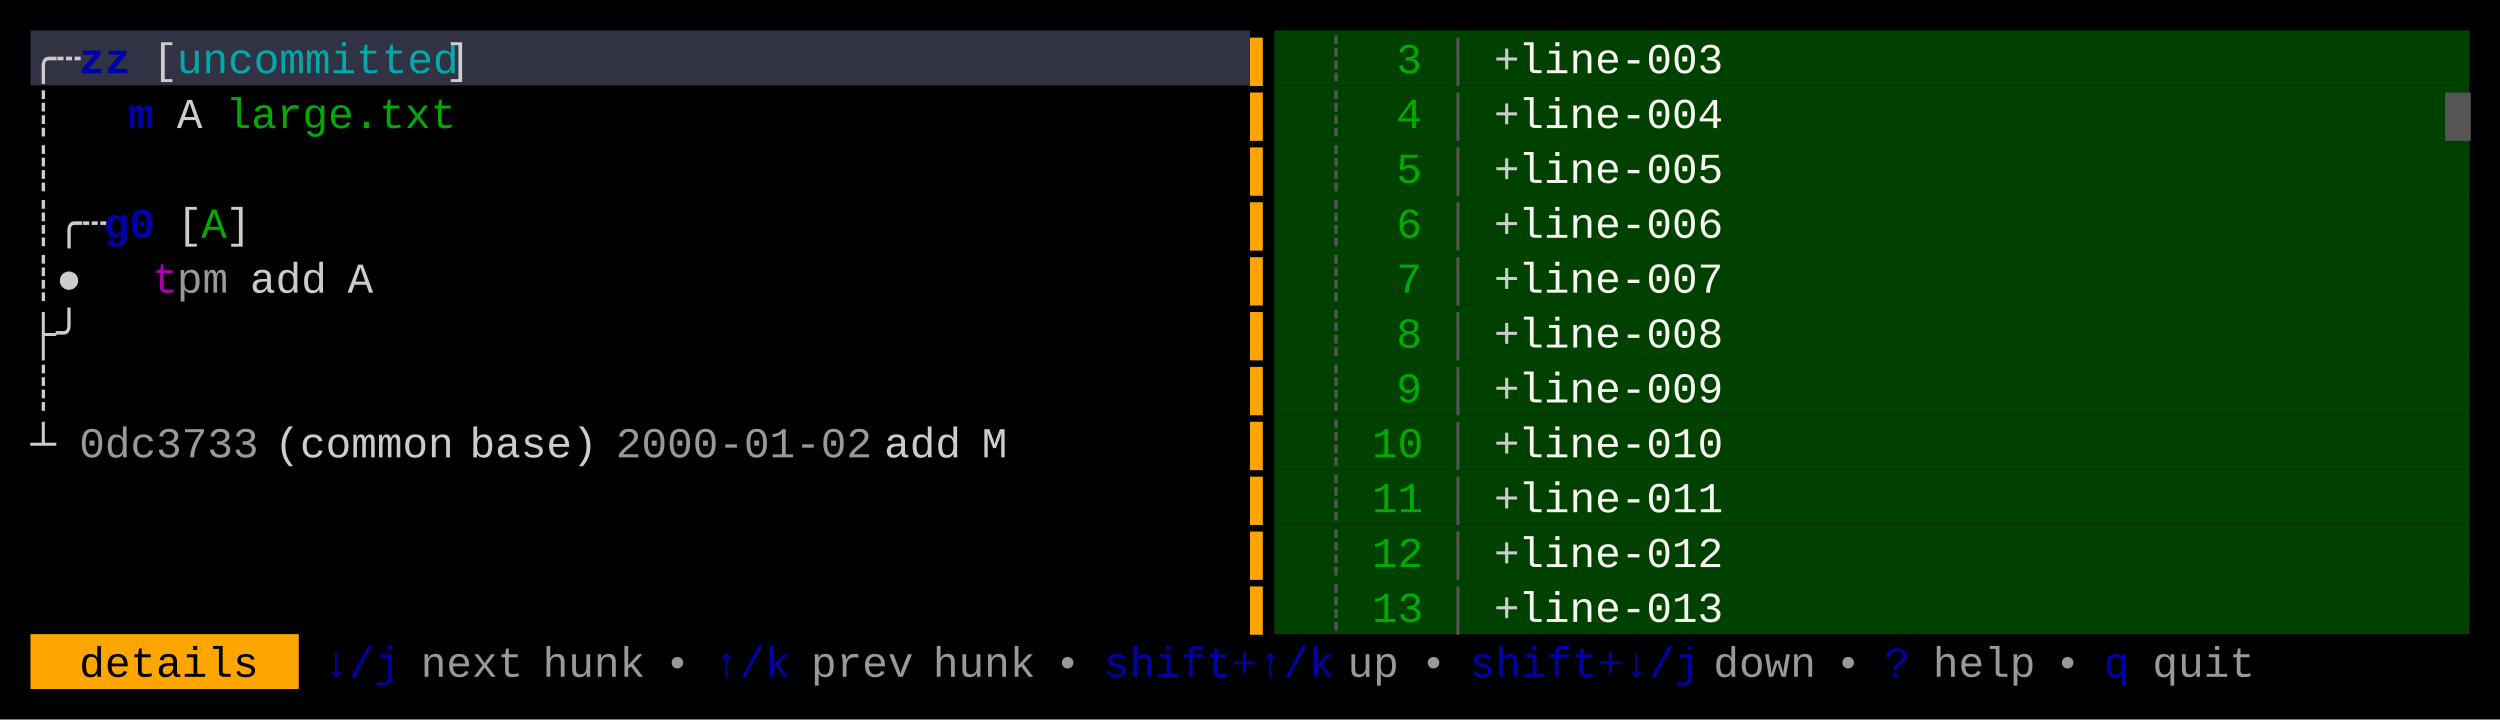
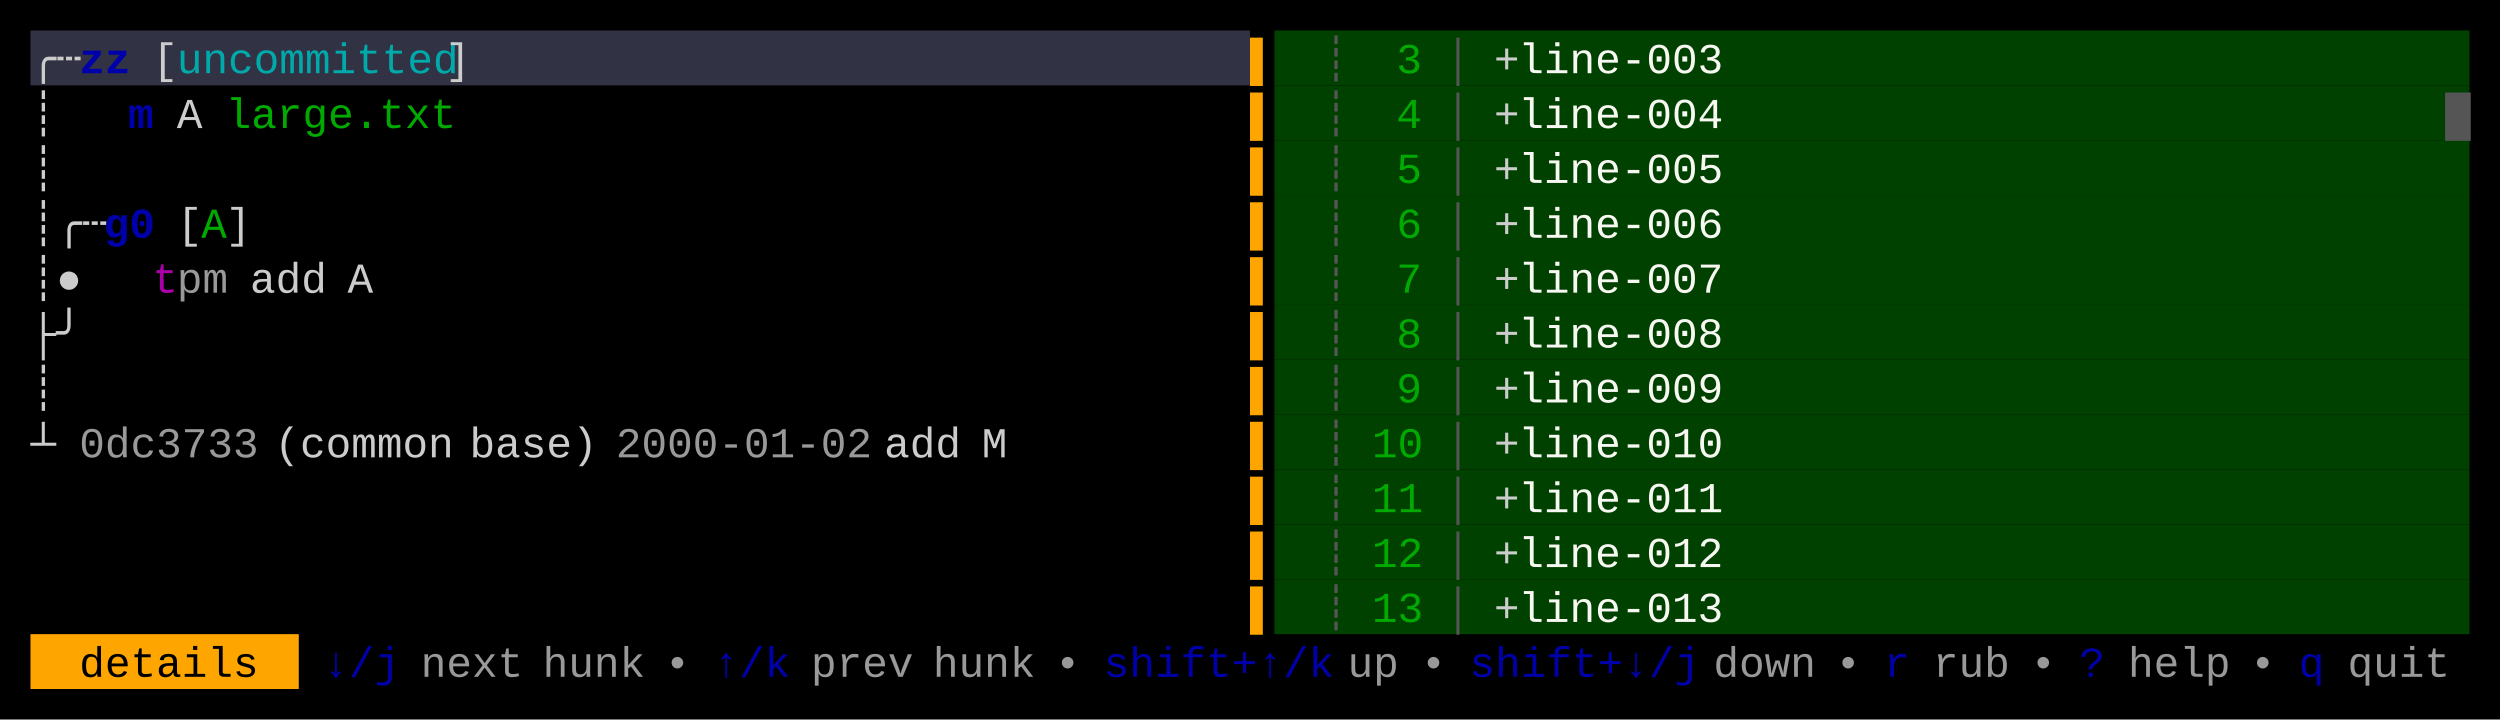
<svg xmlns="http://www.w3.org/2000/svg" width="820" height="236" viewBox="0 0 820 236">
  <rect x="0" y="0" width="820" height="236" fill="#000000" />
  <rect x="10" y="10" width="400" height="18" fill="#313244" />
  <rect x="418" y="10" width="392" height="18" fill="#004100" />
  <rect x="418" y="28" width="392" height="18" fill="#004100" />
  <rect x="418" y="46" width="392" height="18" fill="#004100" />
  <rect x="418" y="64" width="392" height="18" fill="#004100" />
  <rect x="418" y="82" width="392" height="18" fill="#004100" />
  <rect x="418" y="100" width="392" height="18" fill="#004100" />
  <rect x="418" y="118" width="392" height="18" fill="#004100" />
  <rect x="418" y="136" width="392" height="18" fill="#004100" />
  <rect x="418" y="154" width="392" height="18" fill="#004100" />
  <rect x="418" y="172" width="392" height="18" fill="#004100" />
  <rect x="418" y="190" width="392" height="18" fill="#004100" />
  <rect x="10" y="208" width="88" height="18" fill="#FFA500" />
  <g font-family="Menlo, Monaco, 'Courier New', monospace" font-size="14" xml:space="preserve">
    <text x="10 18" y="24" style="fill:#CCCCCC;">╭┄</text>
    <text x="26 34" y="24" style="fill:#0000AA;font-weight:bold;">zz</text>
    <text x="50" y="24" style="fill:#CCCCCC;">[</text>
    <text x="58 66 74 82 90 98 106 114 122 130 138" y="24" style="fill:#00AAAA;">uncommitted</text>
    <text x="146" y="24" style="fill:#CCCCCC;">]</text>
    <text x="410" y="24" style="fill:#FFA500;">▌</text>
    <text x="434" y="24" style="fill:#555555;">┊</text>
    <text x="458" y="24" style="fill:#00AA00;">3</text>
    <text x="474" y="24" style="fill:#555555;">│</text>
    <text x="490" y="24" style="fill:#CCCCCC;">+</text>
    <text x="498 506 514 522 530 538 546 554" y="24" style="fill:#F8F8F2;">line-003</text>
    <text x="10" y="42" style="fill:#CCCCCC;">┊</text>
    <text x="42" y="42" style="fill:#0000AA;font-weight:bold;">m</text>
    <text x="58" y="42" style="fill:#CCCCCC;">A</text>
    <text x="74 82 90 98 106 114 122 130 138" y="42" style="fill:#00AA00;">large.txt</text>
    <text x="410" y="42" style="fill:#FFA500;">▌</text>
    <text x="434" y="42" style="fill:#555555;">┊</text>
    <text x="458" y="42" style="fill:#00AA00;">4</text>
    <text x="474" y="42" style="fill:#555555;">│</text>
    <text x="490" y="42" style="fill:#CCCCCC;">+</text>
    <text x="498 506 514 522 530 538 546 554" y="42" style="fill:#F8F8F2;">line-004</text>
    <text x="802" y="42" style="fill:#555555;">█</text>
    <text x="10" y="60" style="fill:#CCCCCC;">┊</text>
    <text x="410" y="60" style="fill:#FFA500;">▌</text>
    <text x="434" y="60" style="fill:#555555;">┊</text>
    <text x="458" y="60" style="fill:#00AA00;">5</text>
    <text x="474" y="60" style="fill:#555555;">│</text>
    <text x="490" y="60" style="fill:#CCCCCC;">+</text>
    <text x="498 506 514 522 530 538 546 554" y="60" style="fill:#F8F8F2;">line-005</text>
    <text x="10 18 26" y="78" style="fill:#CCCCCC;">┊╭┄</text>
    <text x="34 42" y="78" style="fill:#0000AA;font-weight:bold;">g0</text>
    <text x="58" y="78" style="fill:#CCCCCC;">[</text>
    <text x="66" y="78" style="fill:#00AA00;">A</text>
    <text x="74" y="78" style="fill:#CCCCCC;">]</text>
    <text x="410" y="78" style="fill:#FFA500;">▌</text>
    <text x="434" y="78" style="fill:#555555;">┊</text>
    <text x="458" y="78" style="fill:#00AA00;">6</text>
    <text x="474" y="78" style="fill:#555555;">│</text>
    <text x="490" y="78" style="fill:#CCCCCC;">+</text>
    <text x="498 506 514 522 530 538 546 554" y="78" style="fill:#F8F8F2;">line-006</text>
    <text x="10 18" y="96" style="fill:#CCCCCC;">┊●</text>
    <text x="50" y="96" style="fill:#AA00AA;">t</text>
    <text x="58 66" y="96" style="fill:#CCCCCC;opacity:0.75;">pm</text>
    <text x="82 90 98" y="96" style="fill:#CCCCCC;">add</text>
    <text x="114" y="96" style="fill:#CCCCCC;">A</text>
    <text x="410" y="96" style="fill:#FFA500;">▌</text>
    <text x="434" y="96" style="fill:#555555;">┊</text>
    <text x="458" y="96" style="fill:#00AA00;">7</text>
    <text x="474" y="96" style="fill:#555555;">│</text>
    <text x="490" y="96" style="fill:#CCCCCC;">+</text>
    <text x="498 506 514 522 530 538 546 554" y="96" style="fill:#F8F8F2;">line-007</text>
    <text x="10 18" y="114" style="fill:#CCCCCC;">├╯</text>
    <text x="410" y="114" style="fill:#FFA500;">▌</text>
    <text x="434" y="114" style="fill:#555555;">┊</text>
    <text x="458" y="114" style="fill:#00AA00;">8</text>
    <text x="474" y="114" style="fill:#555555;">│</text>
    <text x="490" y="114" style="fill:#CCCCCC;">+</text>
    <text x="498 506 514 522 530 538 546 554" y="114" style="fill:#F8F8F2;">line-008</text>
    <text x="10" y="132" style="fill:#CCCCCC;">┊</text>
    <text x="410" y="132" style="fill:#FFA500;">▌</text>
    <text x="434" y="132" style="fill:#555555;">┊</text>
    <text x="458" y="132" style="fill:#00AA00;">9</text>
    <text x="474" y="132" style="fill:#555555;">│</text>
    <text x="490" y="132" style="fill:#CCCCCC;">+</text>
    <text x="498 506 514 522 530 538 546 554" y="132" style="fill:#F8F8F2;">line-009</text>
    <text x="10" y="150" style="fill:#CCCCCC;">┴</text>
    <text x="26 34 42 50 58 66 74" y="150" style="fill:#CCCCCC;opacity:0.75;">0dc3733</text>
    <text x="90 98 106 114 122 130 138" y="150" style="fill:#CCCCCC;">(common</text>
    <text x="154 162 170 178 186" y="150" style="fill:#CCCCCC;">base)</text>
    <text x="202 210 218 226 234 242 250 258 266 274" y="150" style="fill:#CCCCCC;opacity:0.75;">2000-01-02</text>
    <text x="290 298 306" y="150" style="fill:#CCCCCC;">add</text>
    <text x="322" y="150" style="fill:#CCCCCC;">M</text>
    <text x="410" y="150" style="fill:#FFA500;">▌</text>
    <text x="434" y="150" style="fill:#555555;">┊</text>
    <text x="450 458" y="150" style="fill:#00AA00;">10</text>
    <text x="474" y="150" style="fill:#555555;">│</text>
    <text x="490" y="150" style="fill:#CCCCCC;">+</text>
    <text x="498 506 514 522 530 538 546 554" y="150" style="fill:#F8F8F2;">line-010</text>
    <text x="410" y="168" style="fill:#FFA500;">▌</text>
    <text x="434" y="168" style="fill:#555555;">┊</text>
    <text x="450 458" y="168" style="fill:#00AA00;">11</text>
    <text x="474" y="168" style="fill:#555555;">│</text>
    <text x="490" y="168" style="fill:#CCCCCC;">+</text>
    <text x="498 506 514 522 530 538 546 554" y="168" style="fill:#F8F8F2;">line-011</text>
    <text x="410" y="186" style="fill:#FFA500;">▌</text>
    <text x="434" y="186" style="fill:#555555;">┊</text>
    <text x="450 458" y="186" style="fill:#00AA00;">12</text>
    <text x="474" y="186" style="fill:#555555;">│</text>
    <text x="490" y="186" style="fill:#CCCCCC;">+</text>
    <text x="498 506 514 522 530 538 546 554" y="186" style="fill:#F8F8F2;">line-012</text>
    <text x="410" y="204" style="fill:#FFA500;">▌</text>
    <text x="434" y="204" style="fill:#555555;">┊</text>
    <text x="450 458" y="204" style="fill:#00AA00;">13</text>
    <text x="474" y="204" style="fill:#555555;">│</text>
    <text x="490" y="204" style="fill:#CCCCCC;">+</text>
    <text x="498 506 514 522 530 538 546 554" y="204" style="fill:#F8F8F2;">line-013</text>
    <text x="26 34 42 50 58 66 74" y="222" style="fill:#000000;">details</text>
    <text x="106 114 122" y="222" style="fill:#0000AA;">↓/j</text>
    <text x="138 146 154 162" y="222" style="fill:#CCCCCC;opacity:0.75;">next</text>
    <text x="178 186 194 202" y="222" style="fill:#CCCCCC;opacity:0.75;">hunk</text>
    <text x="218" y="222" style="fill:#CCCCCC;opacity:0.75;">•</text>
    <text x="234 242 250" y="222" style="fill:#0000AA;">↑/k</text>
    <text x="266 274 282 290" y="222" style="fill:#CCCCCC;opacity:0.75;">prev</text>
    <text x="306 314 322 330" y="222" style="fill:#CCCCCC;opacity:0.75;">hunk</text>
    <text x="346" y="222" style="fill:#CCCCCC;opacity:0.75;">•</text>
    <text x="362 370 378 386 394 402 410 418 426" y="222" style="fill:#0000AA;">shift+↑/k</text>
    <text x="442 450" y="222" style="fill:#CCCCCC;opacity:0.75;">up</text>
    <text x="466" y="222" style="fill:#CCCCCC;opacity:0.75;">•</text>
    <text x="482 490 498 506 514 522 530 538 546" y="222" style="fill:#0000AA;">shift+↓/j</text>
    <text x="562 570 578 586" y="222" style="fill:#CCCCCC;opacity:0.75;">down</text>
    <text x="602" y="222" style="fill:#CCCCCC;opacity:0.75;">•</text>
-     <text x="618" y="222" style="fill:#0000AA;">?</text>
-     <text x="634 642 650 658" y="222" style="fill:#CCCCCC;opacity:0.75;">help</text>
-     <text x="674" y="222" style="fill:#CCCCCC;opacity:0.75;">•</text>
-     <text x="690" y="222" style="fill:#0000AA;">q</text>
-     <text x="706 714 722 730" y="222" style="fill:#CCCCCC;opacity:0.75;">quit</text>
+     <text x="618" y="222" style="fill:#0000AA;">r</text>
+     <text x="634 642 650" y="222" style="fill:#CCCCCC;opacity:0.75;">rub</text>
+     <text x="666" y="222" style="fill:#CCCCCC;opacity:0.75;">•</text>
+     <text x="682" y="222" style="fill:#0000AA;">?</text>
+     <text x="698 706 714 722" y="222" style="fill:#CCCCCC;opacity:0.75;">help</text>
+     <text x="738" y="222" style="fill:#CCCCCC;opacity:0.75;">•</text>
+     <text x="754" y="222" style="fill:#0000AA;">q</text>
+     <text x="770 778 786 794" y="222" style="fill:#CCCCCC;opacity:0.75;">quit</text>
  </g>
</svg>
